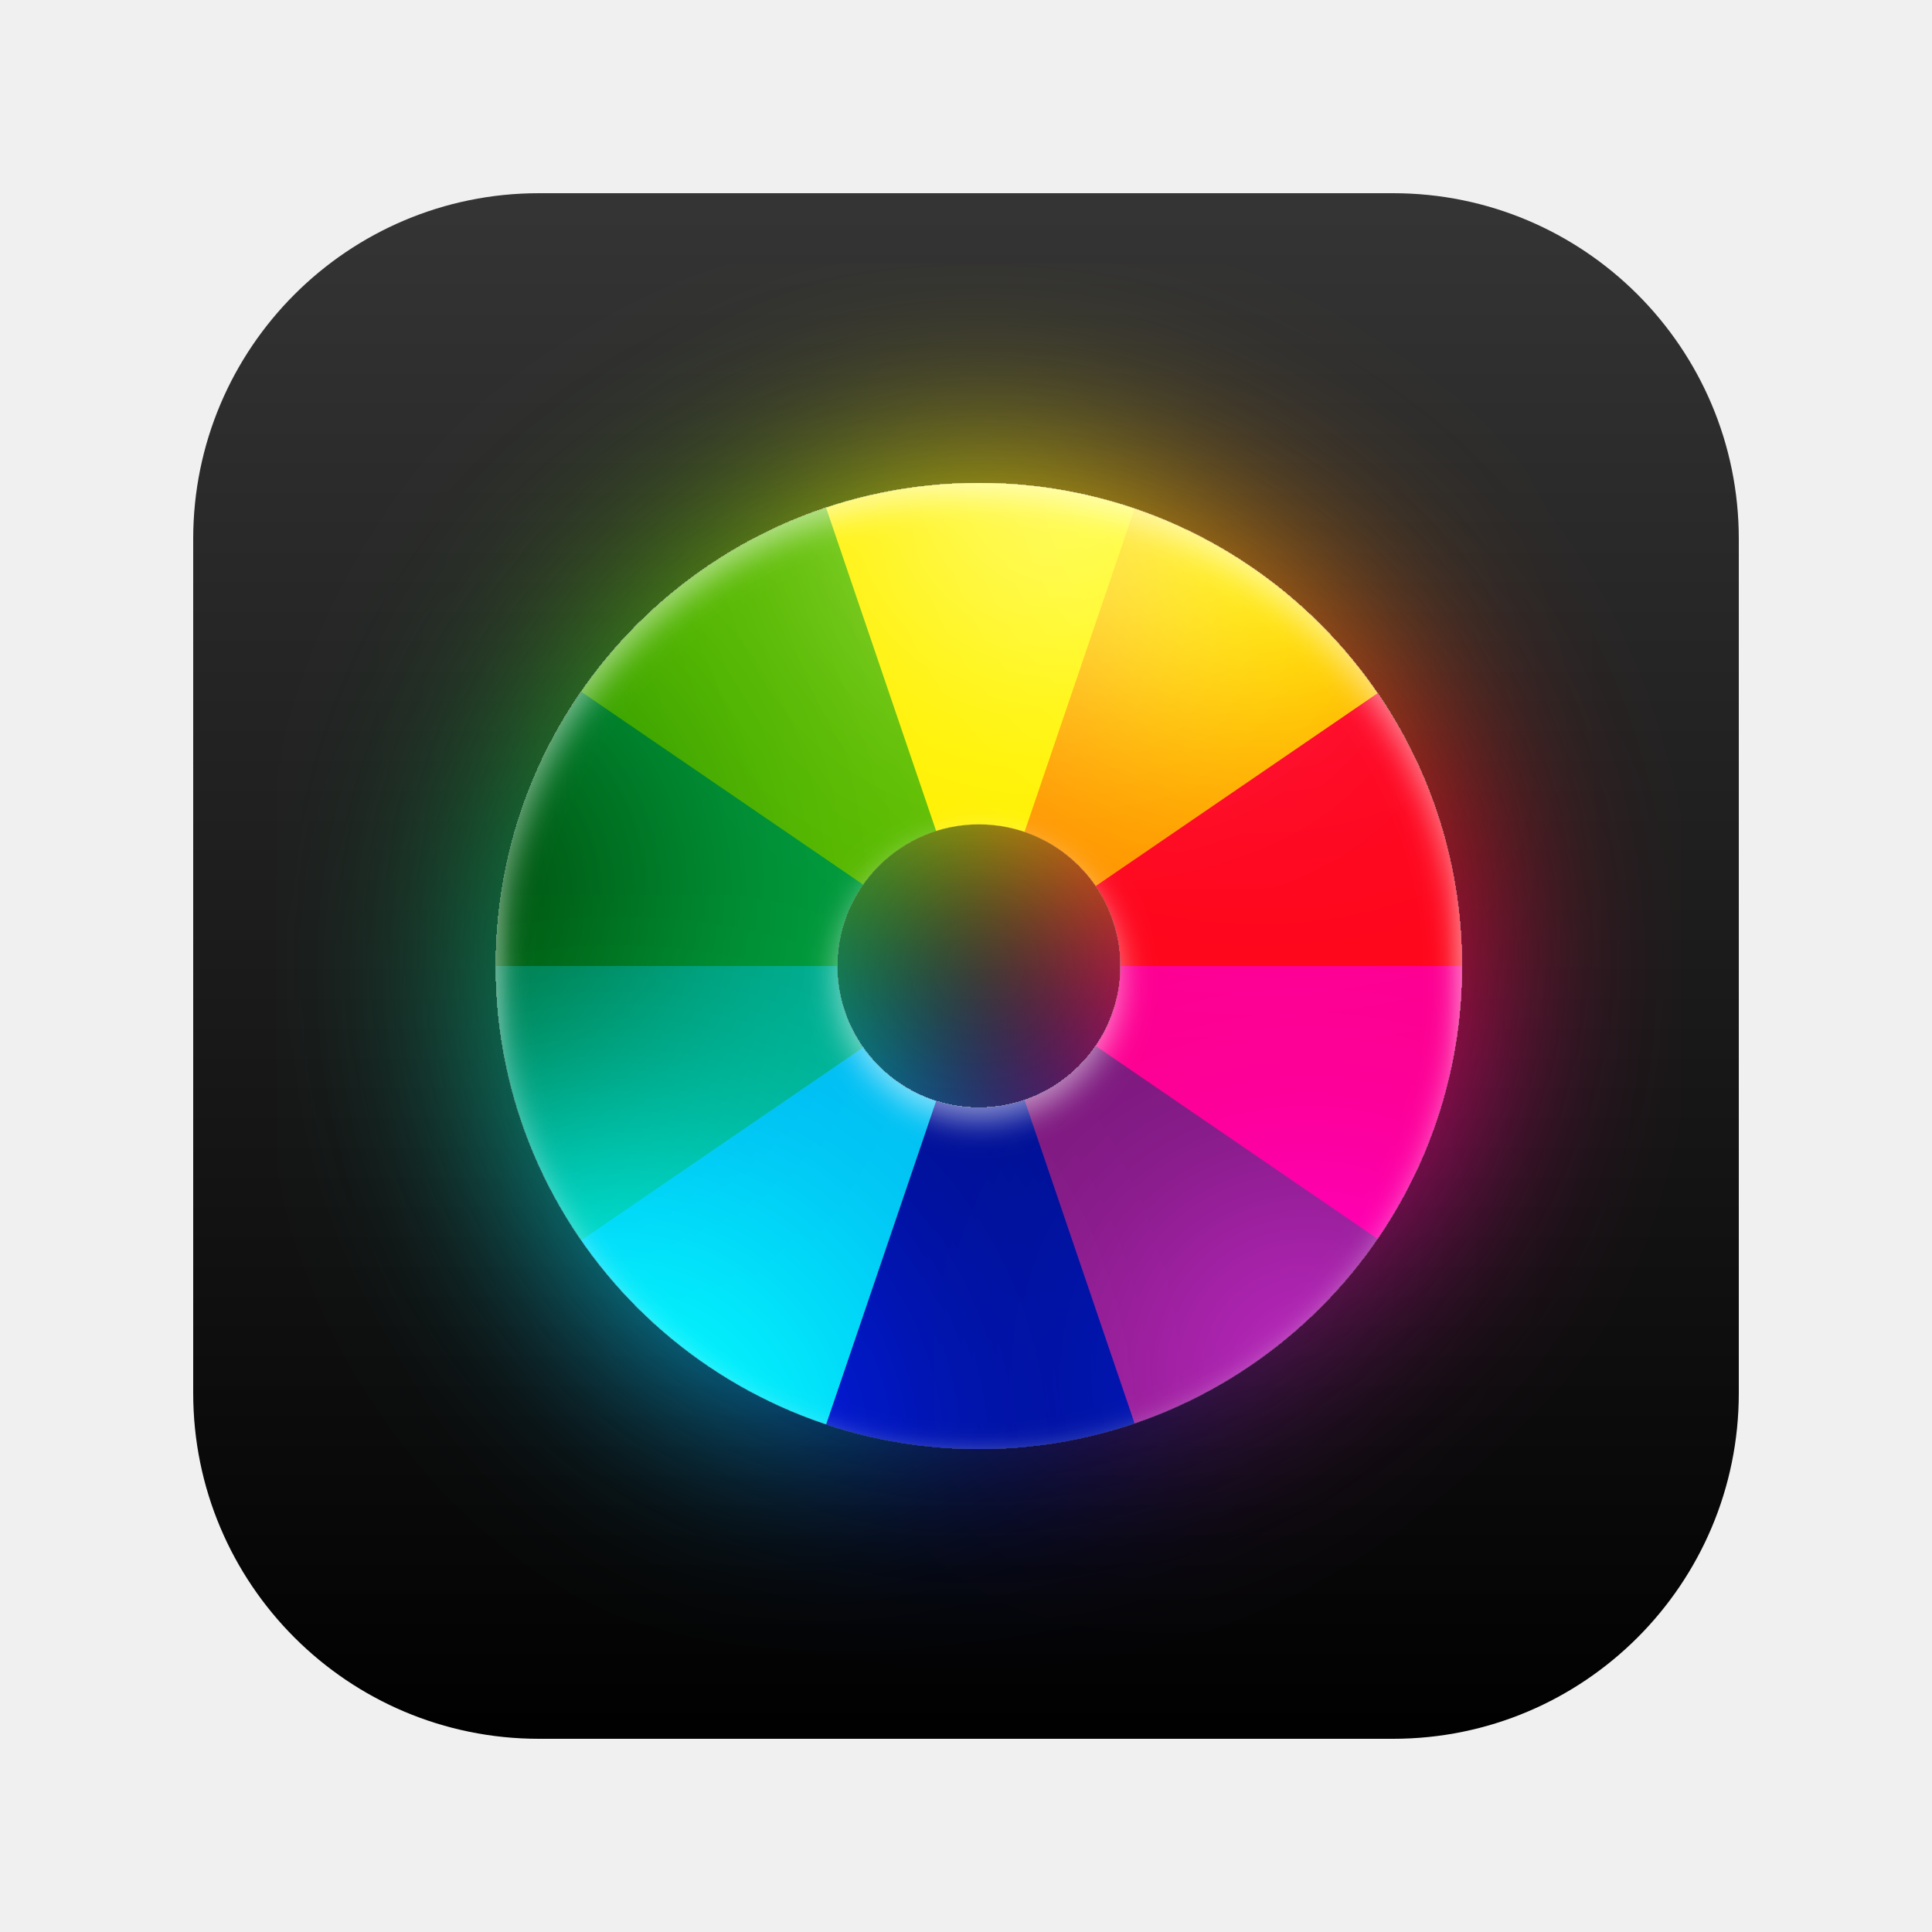
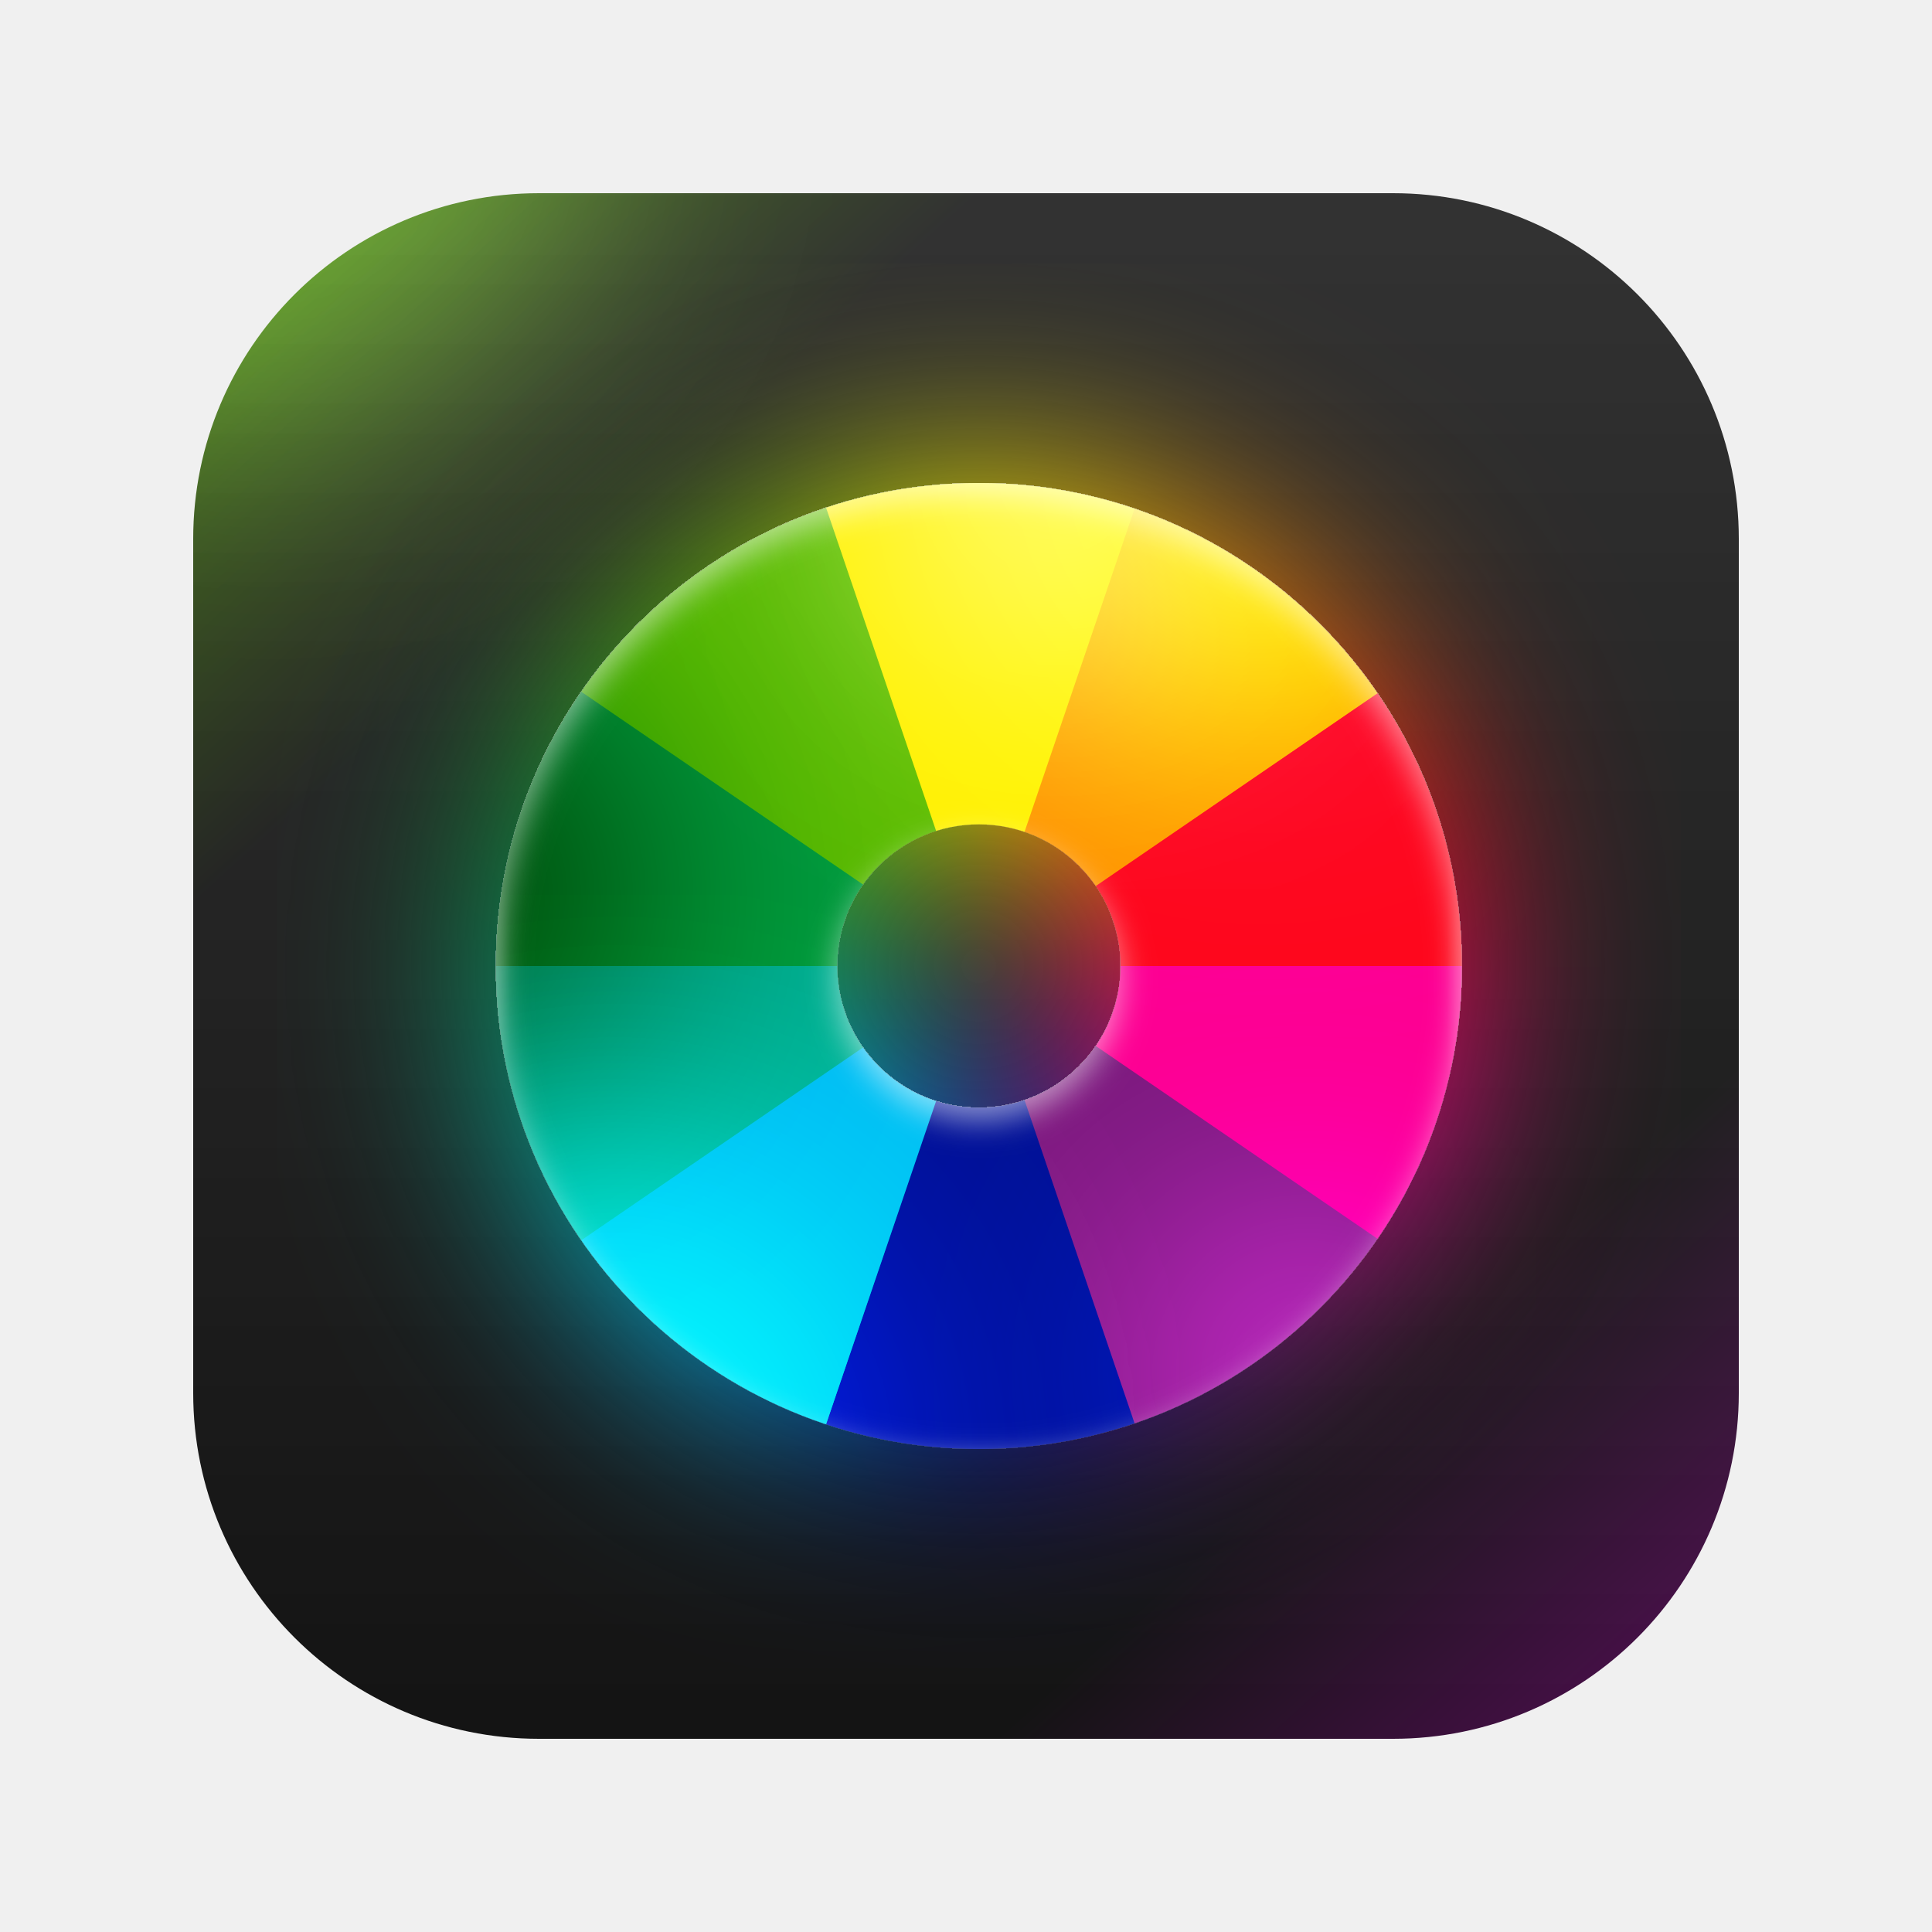
<svg xmlns="http://www.w3.org/2000/svg" width="300" height="300" viewBox="0 0 300 300" fill="none">
  <mask id="mask0_295_107" style="mask-type:alpha" maskUnits="userSpaceOnUse" x="30" y="30" width="240" height="240">
    <path d="M30 83.684C30 54.035 54.035 30 83.684 30H216.316C245.965 30 270 54.035 270 83.684V216.316C270 245.965 245.965 270 216.316 270H83.684C54.035 270 30 245.965 30 216.316V83.684Z" fill="#744FDE" />
  </mask>
  <g mask="url(#mask0_295_107)">
    <rect x="29" y="28" width="241" height="245" fill="url(#paint0_linear_295_107)" />
+     <rect x="30" y="30" width="240" height="240" fill="url(#paint1_linear_295_107)" fill-opacity="0.4" />
+     <g style="mix-blend-mode:overlay" filter="url(#filter0_f_295_107)">
+       <circle cx="42" cy="17" r="55" fill="white" fill-opacity="0.5" />
+     </g>
  </g>
-   <g filter="url(#filter0_f_295_107)">
+   <g filter="url(#filter1_f_295_107)">
    <mask id="mask1_295_107" style="mask-type:alpha" maskUnits="userSpaceOnUse" x="77" y="75" width="150" height="150">
      <path fill-rule="evenodd" clip-rule="evenodd" d="M152 225C193.421 225 227 191.421 227 150C227 108.579 193.421 75 152 75C110.579 75 77 108.579 77 150C77 191.421 110.579 225 152 225ZM152 172C164.15 172 174 162.15 174 150C174 137.85 164.15 128 152 128C139.85 128 130 137.85 130 150C130 162.15 139.85 172 152 172Z" fill="#D9D9D9" />
    </mask>
    <g mask="url(#mask1_295_107)">
      <path d="M114 75H190L152 150L114 75Z" fill="#FFF001" />
      <path d="M114 225H190L152 150L114 225Z" fill="#011091" />
      <path d="M255.5 150L228.5 94.5L152 150H255.5Z" fill="#FE071C" />
      <path d="M255.5 150L228.5 205.5L152 150H255.5Z" fill="#FD008F" />
      <path d="M184 56L218.5 104.5L152 150L184 56Z" fill="#FF8B00" />
      <path d="M49 150L76 94.5L152.5 150H49Z" fill="#009E3F" />
      <path d="M120.5 56L86 104.5L152.5 150L120.5 56Z" fill="#5BBB01" />
      <path d="M184 244L218.5 195.5L152 150L184 244Z" fill="#79197B" />
      <path d="M49 150L76 205.5L152.5 150H49Z" fill="#00B194" />
      <path d="M120.5 244L86 195.5L152.5 150L120.5 244Z" fill="#01BCF3" />
    </g>
  </g>
-   <g filter="url(#filter1_i_295_107)">
+   <g filter="url(#filter2_i_295_107)">
    <mask id="mask2_295_107" style="mask-type:alpha" maskUnits="userSpaceOnUse" x="77" y="75" width="150" height="150">
      <path fill-rule="evenodd" clip-rule="evenodd" d="M152 225C193.421 225 227 191.421 227 150C227 108.579 193.421 75 152 75C110.579 75 77 108.579 77 150C77 191.421 110.579 225 152 225ZM152 172C164.15 172 174 162.15 174 150C174 137.85 164.15 128 152 128C139.85 128 130 137.85 130 150C130 162.15 139.85 172 152 172Z" fill="#D9D9D9" />
    </mask>
    <g mask="url(#mask2_295_107)">
      <path d="M114 75H190L152 150L114 75Z" fill="#FFF001" />
      <path d="M114 225H190L152 150L114 225Z" fill="#011091" />
      <path d="M255.5 150L228.5 94.5L152 150H255.5Z" fill="#FE071C" />
      <path d="M255.5 150L228.5 205.5L152 150H255.5Z" fill="#FD008F" />
      <path d="M184 56L218.5 104.5L152 150L184 56Z" fill="#FF8B00" />
      <path d="M49 150L76 94.5L152.5 150H49Z" fill="#009E3F" />
      <path d="M120.5 56L86 104.5L152.5 150L120.5 56Z" fill="#5BBB01" />
      <path d="M184 244L218.5 195.5L152 150L184 244Z" fill="#79197B" />
      <path d="M49 150L76 205.5L152.5 150H49Z" fill="#00B194" />
      <path d="M120.5 244L86 195.5L152.5 150L120.5 244Z" fill="#01BCF3" />
-       <g style="mix-blend-mode:overlay" filter="url(#filter2_f_295_107)">
+       <g style="mix-blend-mode:overlay" filter="url(#filter3_f_295_107)">
        <circle cx="195.5" cy="73.5" r="43.5" fill="white" />
      </g>
-       <g style="mix-blend-mode:overlay" filter="url(#filter3_f_295_107)">
+       <g style="mix-blend-mode:overlay" filter="url(#filter4_f_295_107)">
        <circle cx="95.5" cy="226.5" r="43.5" fill="white" />
      </g>
-       <g filter="url(#filter4_f_295_107)">
+       <g filter="url(#filter5_f_295_107)">
        <circle cx="164.5" cy="74.5" r="19.5" fill="white" />
      </g>
-       <g style="mix-blend-mode:overlay" filter="url(#filter5_f_295_107)">
+       <g style="mix-blend-mode:overlay" filter="url(#filter6_f_295_107)">
        <circle cx="203" cy="213" r="24" fill="white" />
      </g>
-       <g style="mix-blend-mode:overlay" filter="url(#filter6_f_295_107)">
+       <g style="mix-blend-mode:overlay" filter="url(#filter7_f_295_107)">
        <circle cx="66" cy="139" r="36" fill="black" />
      </g>
    </g>
  </g>
  <defs>
-     <filter id="filter0_f_295_107" x="43" y="41" width="218" height="218" filterUnits="userSpaceOnUse" color-interpolation-filters="sRGB">
+     <filter id="filter0_f_295_107" x="-47" y="-72" width="178" height="178" filterUnits="userSpaceOnUse" color-interpolation-filters="sRGB">
      <feFlood flood-opacity="0" result="BackgroundImageFix" />
      <feBlend mode="normal" in="SourceGraphic" in2="BackgroundImageFix" result="shape" />
      <feGaussianBlur stdDeviation="17" result="effect1_foregroundBlur_295_107" />
    </filter>
-     <filter id="filter1_i_295_107" x="77" y="75" width="150" height="152" filterUnits="userSpaceOnUse" color-interpolation-filters="sRGB">
+     <filter id="filter1_f_295_107" x="43" y="41" width="218" height="218" filterUnits="userSpaceOnUse" color-interpolation-filters="sRGB">
+       <feFlood flood-opacity="0" result="BackgroundImageFix" />
+       <feBlend mode="normal" in="SourceGraphic" in2="BackgroundImageFix" result="shape" />
+       <feGaussianBlur stdDeviation="17" result="effect1_foregroundBlur_295_107" />
+     </filter>
+     <filter id="filter2_i_295_107" x="77" y="75" width="150" height="152" filterUnits="userSpaceOnUse" color-interpolation-filters="sRGB">
      <feFlood flood-opacity="0" result="BackgroundImageFix" />
      <feBlend mode="normal" in="SourceGraphic" in2="BackgroundImageFix" result="shape" />
      <feColorMatrix in="SourceAlpha" type="matrix" values="0 0 0 0 0 0 0 0 0 0 0 0 0 0 0 0 0 0 127 0" result="hardAlpha" />
      <feOffset dy="2" />
      <feGaussianBlur stdDeviation="2.5" />
      <feComposite in2="hardAlpha" operator="arithmetic" k2="-1" k3="1" />
      <feColorMatrix type="matrix" values="0 0 0 0 1 0 0 0 0 1 0 0 0 0 1 0 0 0 0.55 0" />
      <feBlend mode="normal" in2="shape" result="effect1_innerShadow_295_107" />
    </filter>
-     <filter id="filter2_f_295_107" x="108" y="-14" width="175" height="175" filterUnits="userSpaceOnUse" color-interpolation-filters="sRGB">
+     <filter id="filter3_f_295_107" x="108" y="-14" width="175" height="175" filterUnits="userSpaceOnUse" color-interpolation-filters="sRGB">
      <feFlood flood-opacity="0" result="BackgroundImageFix" />
      <feBlend mode="normal" in="SourceGraphic" in2="BackgroundImageFix" result="shape" />
      <feGaussianBlur stdDeviation="22" result="effect1_foregroundBlur_295_107" />
    </filter>
-     <filter id="filter3_f_295_107" x="8" y="139" width="175" height="175" filterUnits="userSpaceOnUse" color-interpolation-filters="sRGB">
+     <filter id="filter4_f_295_107" x="8" y="139" width="175" height="175" filterUnits="userSpaceOnUse" color-interpolation-filters="sRGB">
      <feFlood flood-opacity="0" result="BackgroundImageFix" />
      <feBlend mode="normal" in="SourceGraphic" in2="BackgroundImageFix" result="shape" />
      <feGaussianBlur stdDeviation="22" result="effect1_foregroundBlur_295_107" />
    </filter>
-     <filter id="filter4_f_295_107" x="101" y="11" width="127" height="127" filterUnits="userSpaceOnUse" color-interpolation-filters="sRGB">
+     <filter id="filter5_f_295_107" x="101" y="11" width="127" height="127" filterUnits="userSpaceOnUse" color-interpolation-filters="sRGB">
      <feFlood flood-opacity="0" result="BackgroundImageFix" />
      <feBlend mode="normal" in="SourceGraphic" in2="BackgroundImageFix" result="shape" />
      <feGaussianBlur stdDeviation="22" result="effect1_foregroundBlur_295_107" />
    </filter>
-     <filter id="filter5_f_295_107" x="135" y="145" width="136" height="136" filterUnits="userSpaceOnUse" color-interpolation-filters="sRGB">
+     <filter id="filter6_f_295_107" x="135" y="145" width="136" height="136" filterUnits="userSpaceOnUse" color-interpolation-filters="sRGB">
      <feFlood flood-opacity="0" result="BackgroundImageFix" />
      <feBlend mode="normal" in="SourceGraphic" in2="BackgroundImageFix" result="shape" />
      <feGaussianBlur stdDeviation="22" result="effect1_foregroundBlur_295_107" />
    </filter>
-     <filter id="filter6_f_295_107" x="-14" y="59" width="160" height="160" filterUnits="userSpaceOnUse" color-interpolation-filters="sRGB">
+     <filter id="filter7_f_295_107" x="-14" y="59" width="160" height="160" filterUnits="userSpaceOnUse" color-interpolation-filters="sRGB">
      <feFlood flood-opacity="0" result="BackgroundImageFix" />
      <feBlend mode="normal" in="SourceGraphic" in2="BackgroundImageFix" result="shape" />
      <feGaussianBlur stdDeviation="22" result="effect1_foregroundBlur_295_107" />
    </filter>
    <linearGradient id="paint0_linear_295_107" x1="149.5" y1="28" x2="149.5" y2="273" gradientUnits="userSpaceOnUse">
      <stop stop-color="#353535" />
      <stop offset="1" />
    </linearGradient>
+     <linearGradient id="paint1_linear_295_107" x1="55.5" y1="37.5" x2="255.5" y2="258.5" gradientUnits="userSpaceOnUse">
+       <stop stop-color="#62BD0B" />
+       <stop offset="0.2" stop-color="#2F2F2F" />
+       <stop offset="0.8" stop-color="#2F2F2F" />
+       <stop offset="1" stop-color="#AA23AD" />
+     </linearGradient>
  </defs>
</svg>
